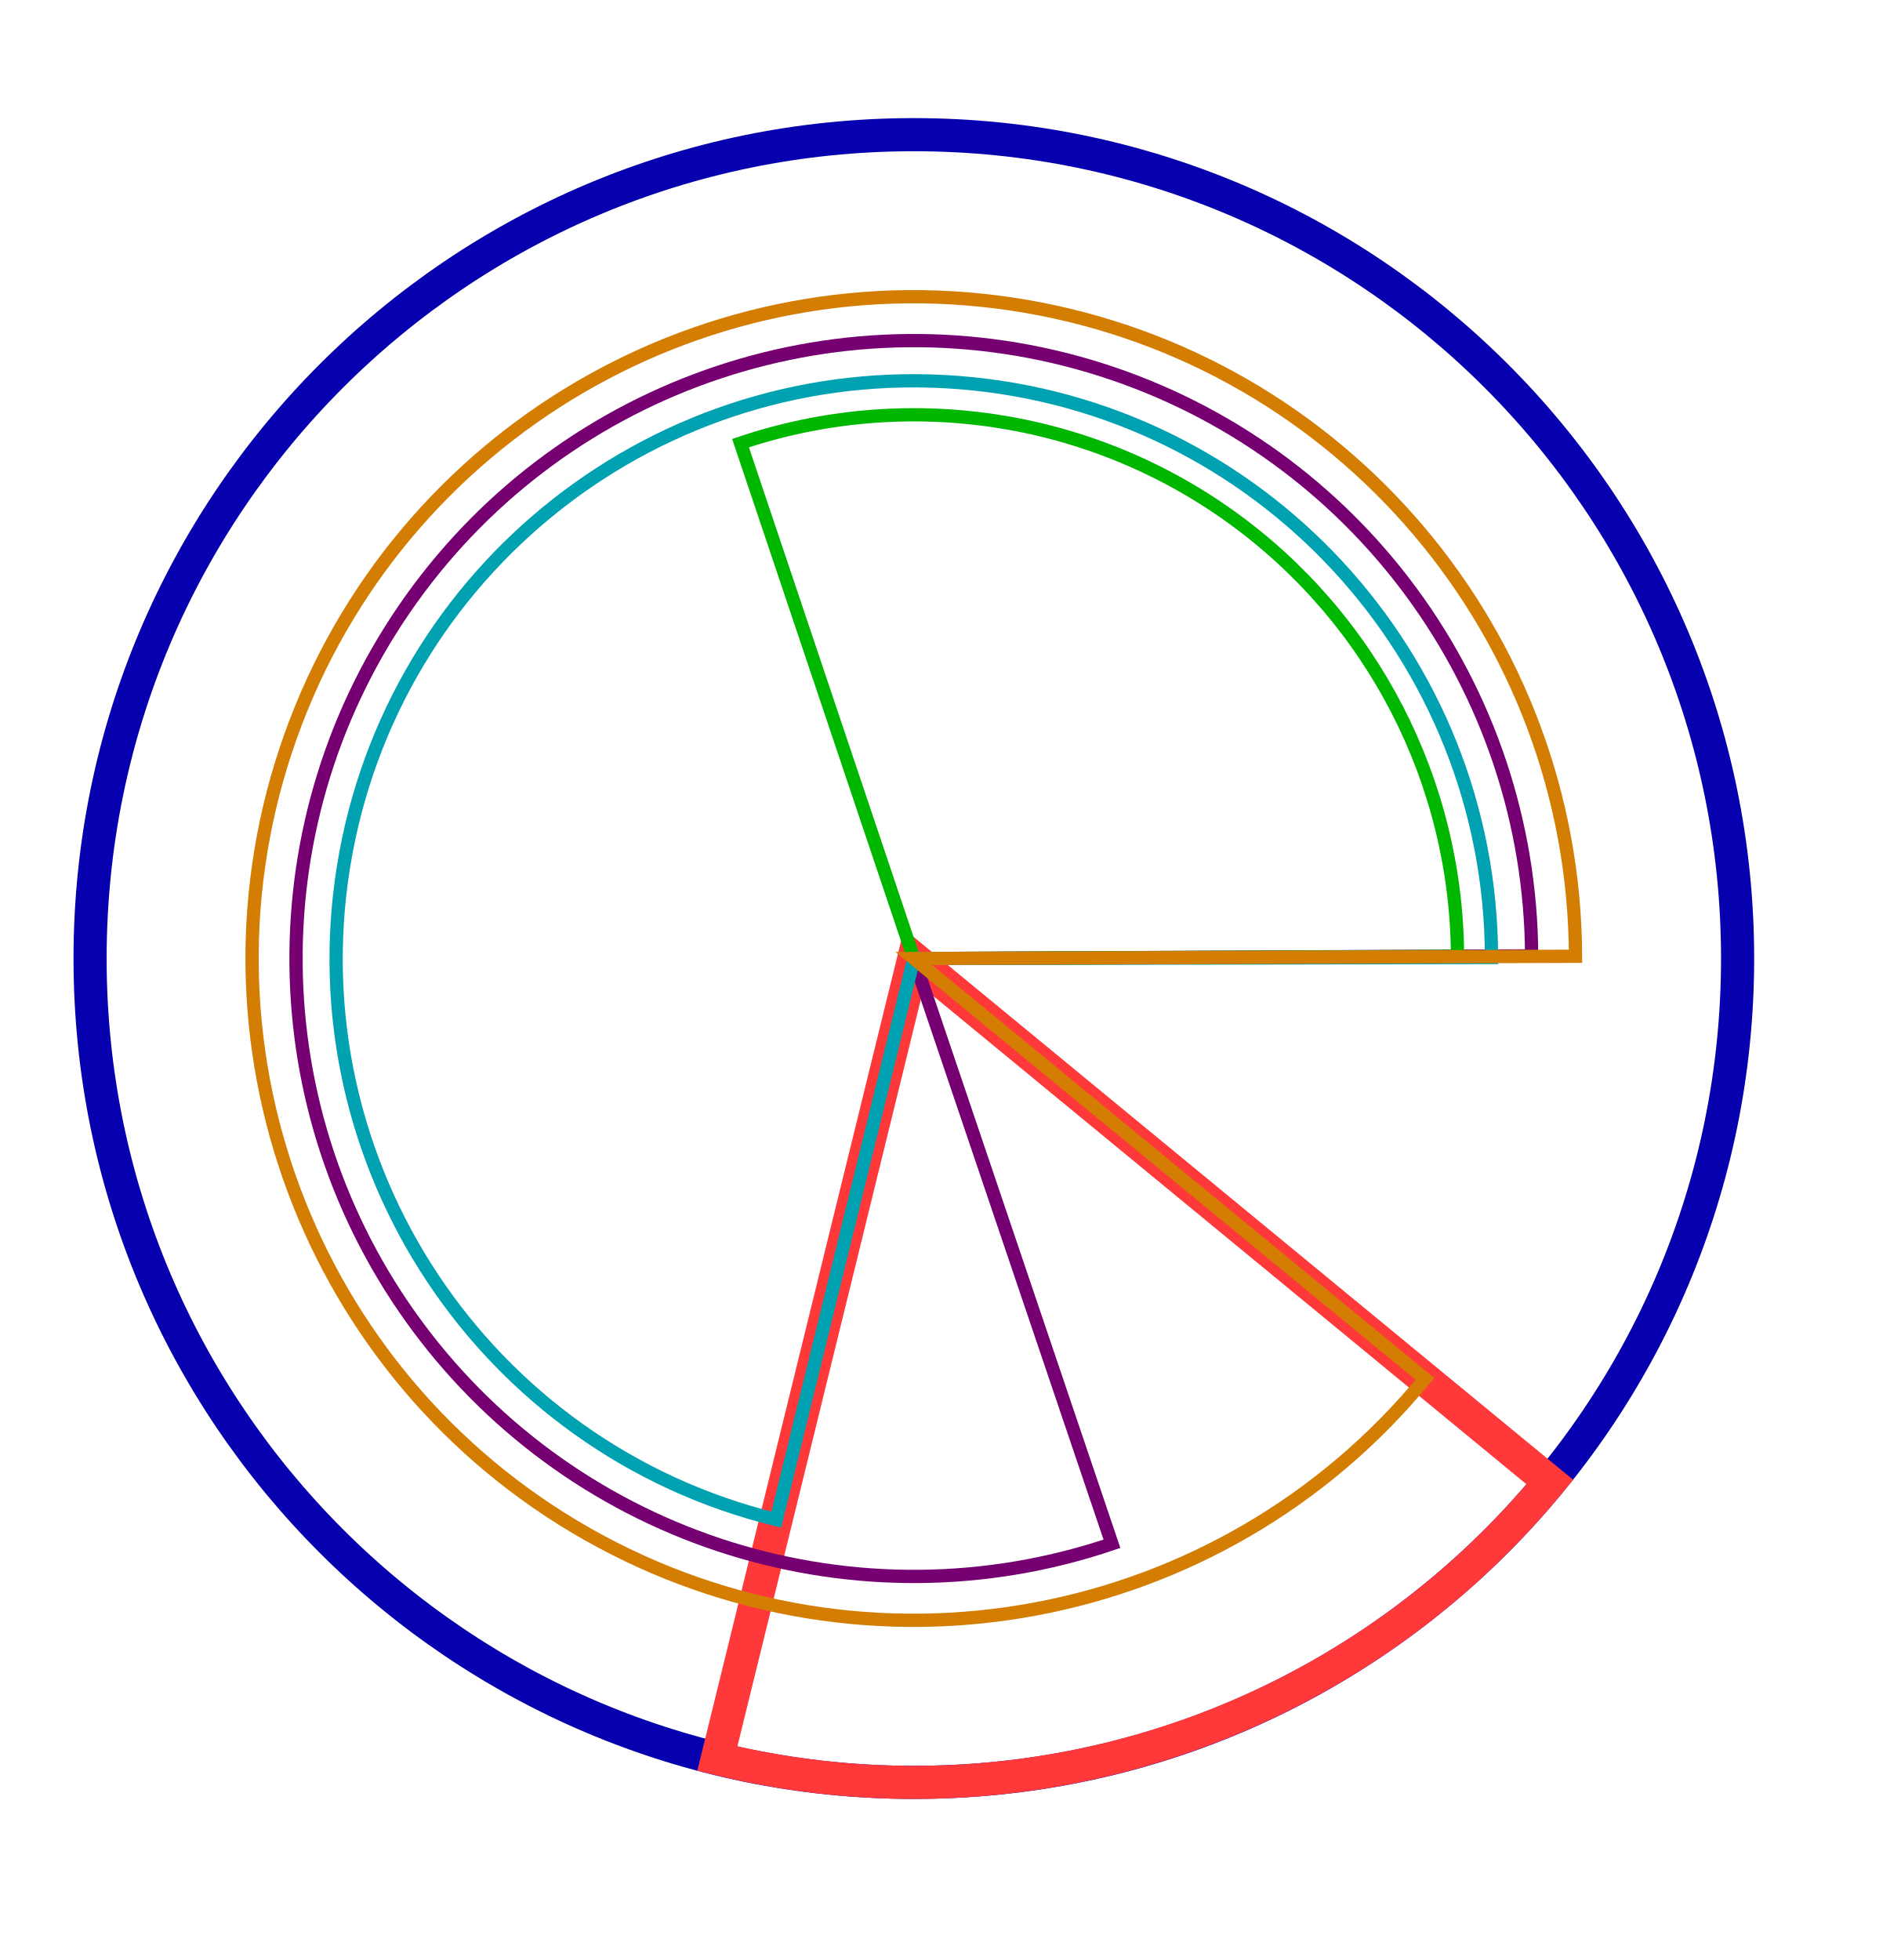
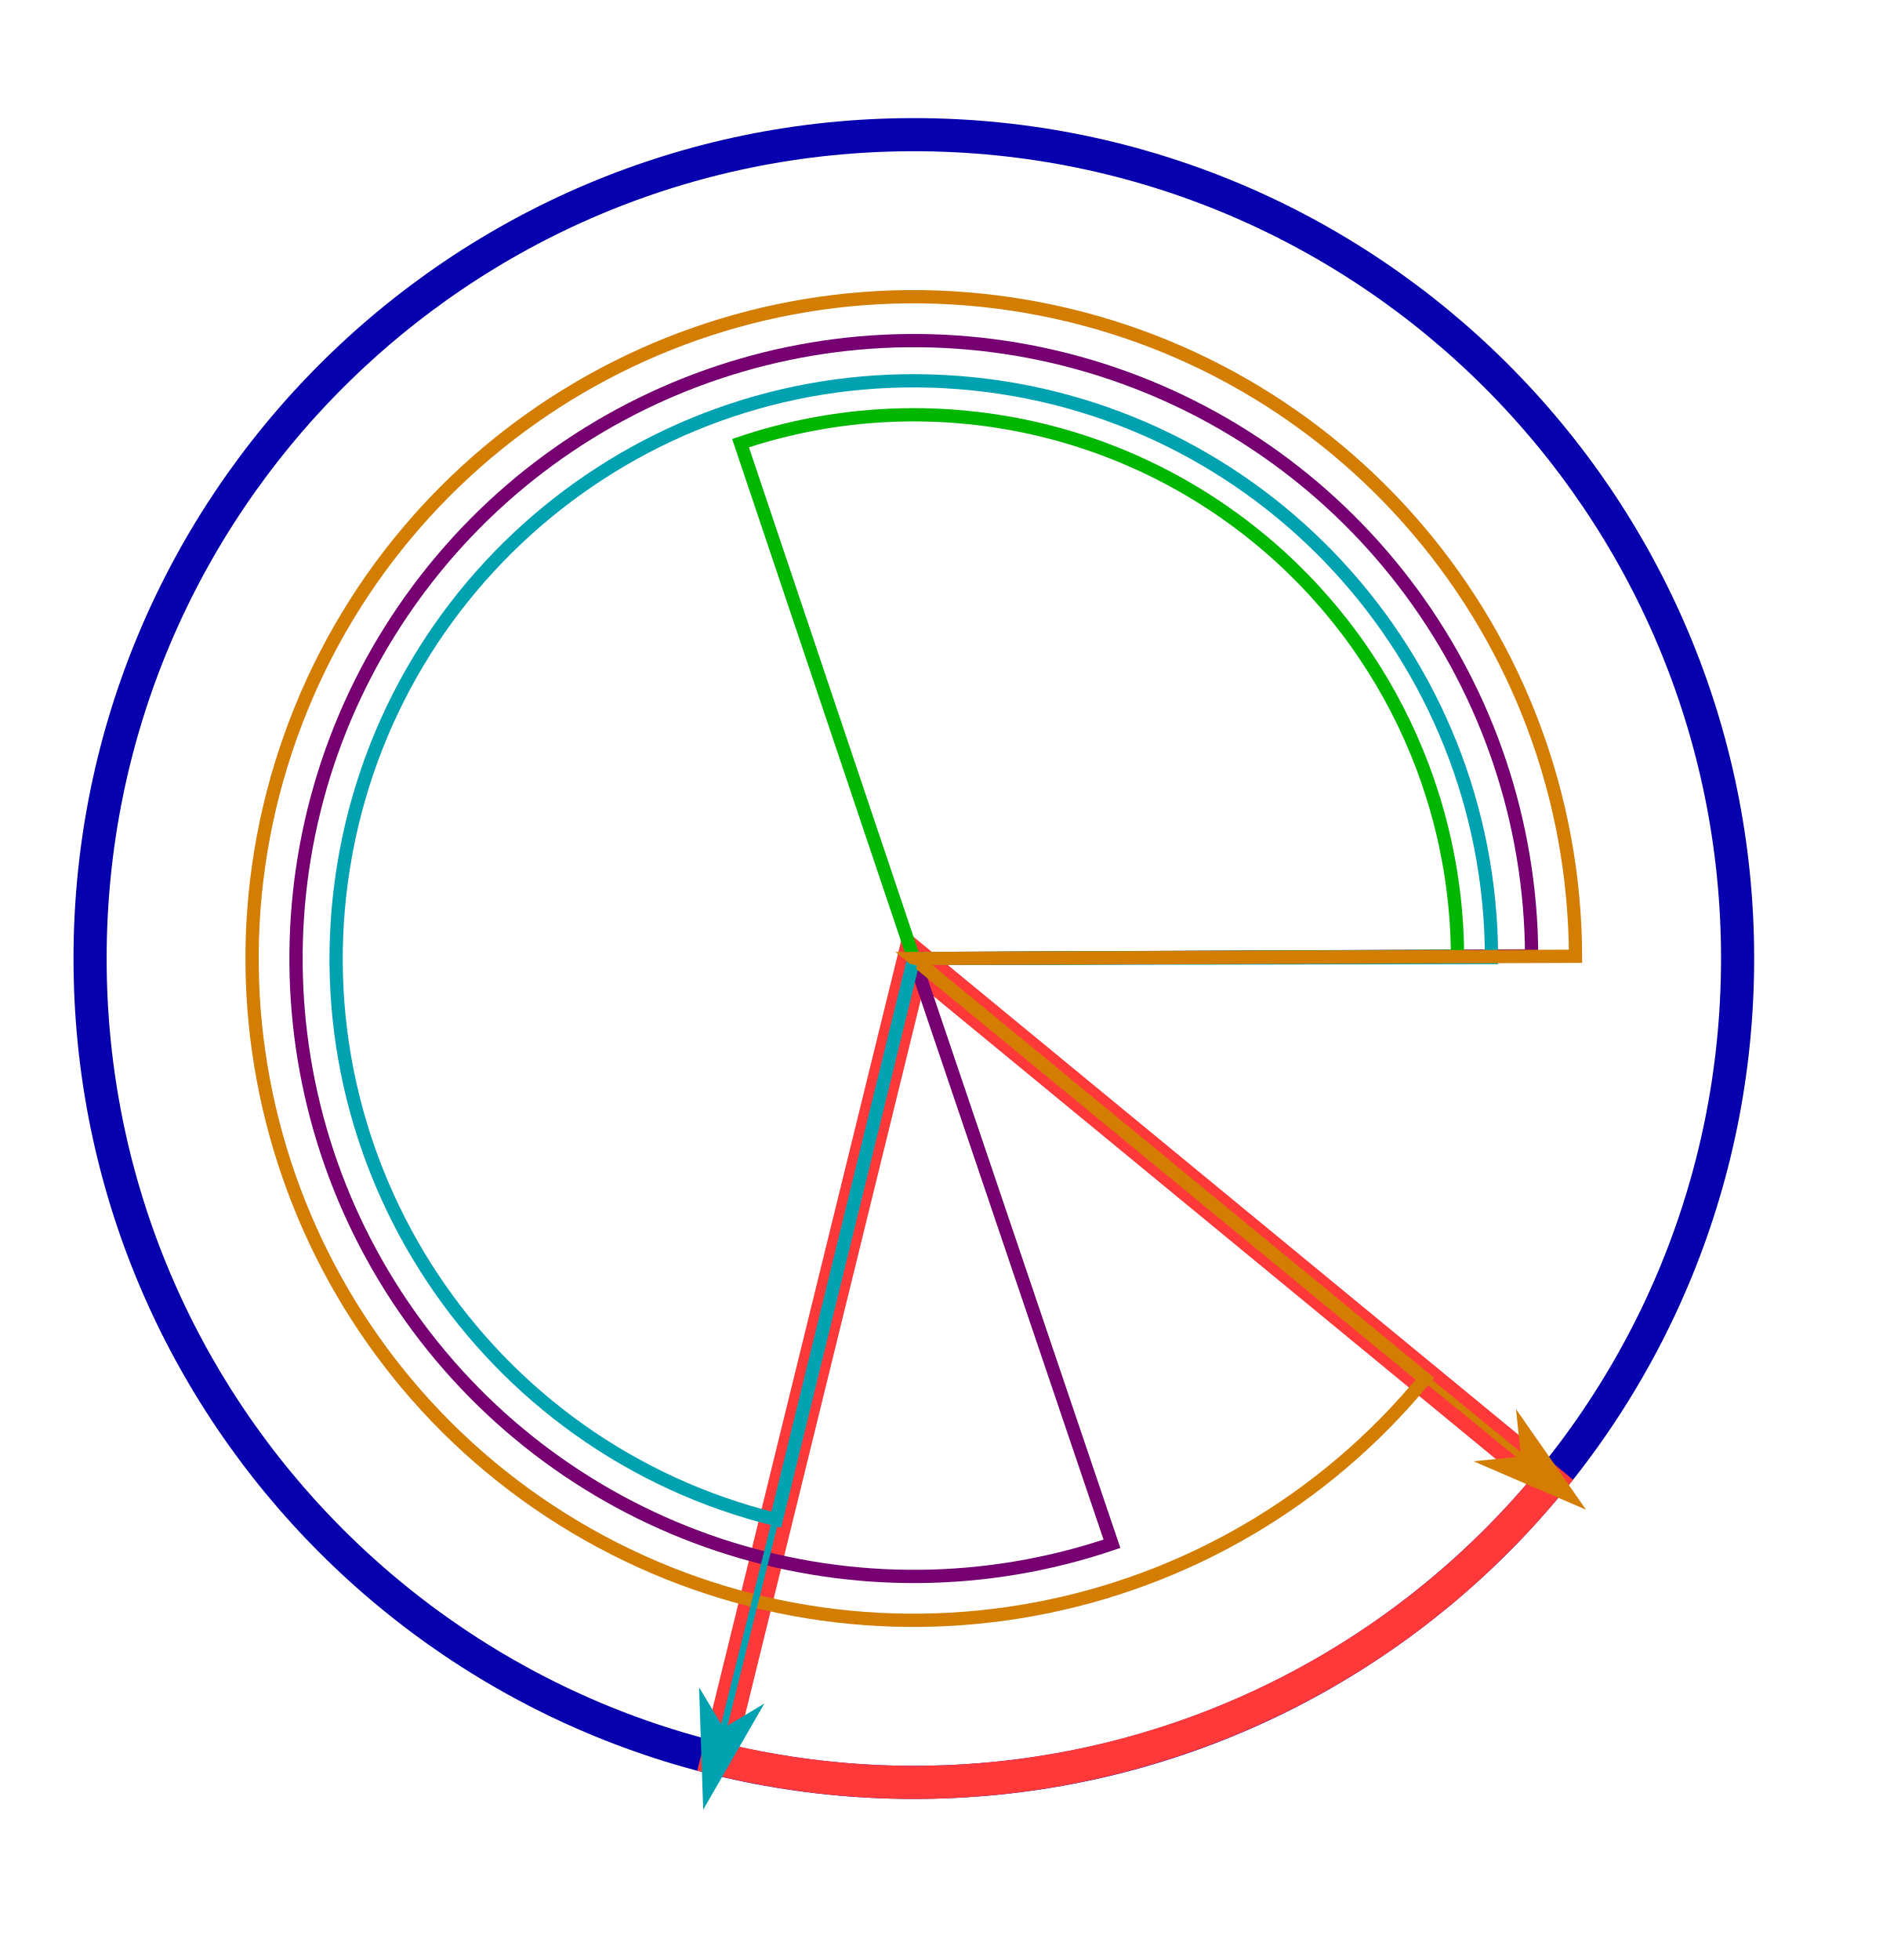
<svg xmlns="http://www.w3.org/2000/svg" width="161.944mm" height="166.981mm" viewBox="0 0 573.816 591.664" id="svg13979" version="1.1">
-   <defs id="defs13981" />
+   <defs id="defs13981">
+     <marker orient="auto" refY="0" refX="0" id="Arrow1Lend" style="overflow:visible">
+       <path id="path4293" d="M 0,0 5,-5 -12.5,0 5,5 0,0 Z" style="fill:#00a2b1;fill-opacity:1;fill-rule:evenodd;stroke:#00a2b1;stroke-width:1pt;stroke-opacity:1" transform="matrix(-0.8,0,0,-0.8,-10,0)" />
+     </marker>
+     <marker orient="auto" refY="0" refX="0" id="Arrow1Lend-6" style="overflow:visible">
+       <path id="path4293-0" d="M 0,0 5,-5 -12.5,0 5,5 0,0 Z" style="fill:#d37d03;fill-opacity:1;fill-rule:evenodd;stroke:#d37d03;stroke-width:1pt;stroke-opacity:1" transform="matrix(-0.8,0,0,-0.8,-10,0)" />
+     </marker>
+   </defs>
  <g id="layer1" transform="translate(-96.25516,-158.0137)">
    <circle style="fill:none;fill-opacity:1;stroke:#0700af;stroke-width:10;stroke-miterlimit:4;stroke-dasharray:none;stroke-dashoffset:0;stroke-opacity:1" id="path14529" cx="372.143" cy="447.362" r="248.695" />
-     <flowRoot xml:space="preserve" id="flowRoot14546" style="font-style:normal;font-weight:normal;font-size:40px;line-height:125%;font-family:sans-serif;letter-spacing:0px;word-spacing:0px;fill:#00a2b1;fill-opacity:1;stroke:none;stroke-width:1px;stroke-linecap:butt;stroke-linejoin:miter;stroke-opacity:1" transform="translate(-7.051539,620.5157)">
+     <flowRoot xml:space="preserve" id="flowRoot14546" style="font-style:normal;font-weight:normal;font-size:40px;line-height:125%;font-family:sans-serif;letter-spacing:0px;word-spacing:0px;fill:#00a2b1;fill-opacity:1;stroke:none;stroke-width:1px;stroke-linecap:butt;stroke-linejoin:miter;stroke-opacity:1" transform="translate(-7.844259,618.9303)">
      <flowRegion id="flowRegion14548">
        <rect id="rect14550" width="70" height="62.857" x="305.714" y="55.219" style="fill:#00a2b1;fill-opacity:1" />
      </flowRegion>
      <flowPara id="flowPara14552">x</flowPara>
    </flowRoot>
    <flowRoot transform="translate(255.1691,530.4497)" xml:space="preserve" id="flowRoot14546-3" style="font-style:normal;font-weight:normal;font-size:40px;line-height:125%;font-family:sans-serif;letter-spacing:0px;word-spacing:0px;fill:#d37d03;fill-opacity:1;stroke:none;stroke-width:1px;stroke-linecap:butt;stroke-linejoin:miter;stroke-opacity:1">
      <flowRegion id="flowRegion14548-9">
        <rect id="rect14550-4" width="70" height="62.857" x="305.714" y="55.219" style="fill:#d37d03;fill-opacity:1" />
      </flowRegion>
      <flowPara id="flowPara14552-8">x</flowPara>
    </flowRoot>
    <flowRoot transform="translate(206.7064,543.4453)" xml:space="preserve" id="flowRoot14546-1" style="font-style:normal;font-weight:normal;font-size:40px;line-height:125%;font-family:sans-serif;letter-spacing:0px;word-spacing:0px;fill:#000000;fill-opacity:1;stroke:none;stroke-width:1px;stroke-linecap:butt;stroke-linejoin:miter;stroke-opacity:1">
      <flowRegion id="flowRegion14548-2">
        <rect id="rect14550-9" width="70" height="62.857" x="305.714" y="55.219" />
      </flowRegion>
      <flowPara id="flowPara14552-3">x</flowPara>
    </flowRoot>
    <flowRoot transform="translate(184.7877,591.6403)" xml:space="preserve" id="flowRoot14546-9" style="font-style:normal;font-weight:normal;font-size:40px;line-height:125%;font-family:sans-serif;letter-spacing:0px;word-spacing:0px;fill:#000000;fill-opacity:1;stroke:none;stroke-width:1px;stroke-linecap:butt;stroke-linejoin:miter;stroke-opacity:1">
      <flowRegion id="flowRegion14548-0">
        <rect id="rect14550-8" width="70" height="62.857" x="305.714" y="55.219" />
      </flowRegion>
      <flowPara id="flowPara14552-85">x</flowPara>
    </flowRoot>
    <flowRoot transform="translate(131.0762,587.1044)" xml:space="preserve" id="flowRoot14546-0" style="font-style:normal;font-weight:normal;font-size:40px;line-height:125%;font-family:sans-serif;letter-spacing:0px;word-spacing:0px;fill:#000000;fill-opacity:1;stroke:none;stroke-width:1px;stroke-linecap:butt;stroke-linejoin:miter;stroke-opacity:1">
      <flowRegion id="flowRegion14548-96">
        <rect id="rect14550-3" width="70" height="62.857" x="305.714" y="55.219" />
      </flowRegion>
      <flowPara id="flowPara14552-856">x</flowPara>
    </flowRoot>
    <flowRoot xml:space="preserve" id="flowRoot14546-11" style="font-style:normal;font-weight:normal;font-size:40px;line-height:125%;font-family:sans-serif;letter-spacing:0px;word-spacing:0px;fill:#000000;fill-opacity:1;stroke:none;stroke-width:1px;stroke-linecap:butt;stroke-linejoin:miter;stroke-opacity:1" transform="translate(28.44468,591.668)">
      <flowRegion id="flowRegion14548-5">
        <rect id="rect14550-98" width="70" height="62.857" x="305.714" y="55.219" />
      </flowRegion>
      <flowPara id="flowPara14552-4">x</flowPara>
    </flowRoot>
    <flowRoot xml:space="preserve" id="flowRoot14546-8" style="font-style:normal;font-weight:normal;font-size:40px;line-height:125%;font-family:sans-serif;letter-spacing:0px;word-spacing:0px;fill:#000000;fill-opacity:1;stroke:none;stroke-width:1px;stroke-linecap:butt;stroke-linejoin:miter;stroke-opacity:1" transform="translate(82.94576,627.053)">
      <flowRegion id="flowRegion14548-1">
        <rect id="rect14550-0" width="70" height="62.857" x="305.714" y="55.219" />
      </flowRegion>
      <flowPara id="flowPara14552-30">x</flowPara>
    </flowRoot>
    <flowRoot xml:space="preserve" id="flowRoot14546-7" style="font-style:normal;font-weight:normal;font-size:40px;line-height:125%;font-family:sans-serif;letter-spacing:0px;word-spacing:0px;fill:#00b700;fill-opacity:1;stroke:none;stroke-width:1px;stroke-linecap:butt;stroke-linejoin:miter;stroke-opacity:1" transform="translate(-30.93745,112.8816)">
      <flowRegion id="flowRegion14548-6">
        <rect id="rect14550-31" width="80" height="78.571" x="305.714" y="55.219" style="fill:#00b700;fill-opacity:1" />
      </flowRegion>
      <flowPara id="flowPara14552-7" style="font-size:60px;fill:#00b700;fill-opacity:1">x</flowPara>
    </flowRoot>
    <path id="circle4225" style="fill:none;fill-opacity:1;stroke:#ff3839;stroke-width:10;stroke-miterlimit:4;stroke-dasharray:none;stroke-dashoffset:0;stroke-opacity:1" d="m 564.16,605.408 a 248.695,248.695 0 0 1 -251.335,83.471 l 59.318,-241.517 z" />
    <flowRoot xml:space="preserve" id="flowRoot14546-7-5" style="font-style:normal;font-weight:normal;font-size:40px;line-height:125%;font-family:sans-serif;letter-spacing:0px;word-spacing:0px;fill:#760071;fill-opacity:1;stroke:none;stroke-width:1px;stroke-linecap:butt;stroke-linejoin:miter;stroke-opacity:1" transform="translate(128.2274,584.5843)">
      <flowRegion id="flowRegion14548-6-9">
        <rect id="rect14550-31-6" width="80" height="78.571" x="305.714" y="55.219" style="fill:#760071;fill-opacity:1" />
      </flowRegion>
      <flowPara id="flowPara14552-7-2" style="font-size:60px;fill:#760071;fill-opacity:1">x</flowPara>
    </flowRoot>
    <path style="fill:none;fill-opacity:1;stroke:#760071;stroke-width:4;stroke-miterlimit:4;stroke-dasharray:none;stroke-dashoffset:0;stroke-opacity:1" id="path4253" d="M 431.954,624.033 A 186.521,186.521 0 0 1 222.379,558.542 186.521,186.521 0 0 1 220.341,338.983 186.521,186.521 0 0 1 428.663,269.611 186.521,186.521 0 0 1 558.662,446.559 l -186.519,0.803 z" />
    <path id="circle4255" style="fill:none;fill-opacity:1;stroke:#00b700;stroke-width:4;stroke-miterlimit:4;stroke-dasharray:none;stroke-dashoffset:0;stroke-opacity:1" d="m 319.825,291.785 a 164.138,164.138 0 0 1 147.852,22.106 164.138,164.138 0 0 1 68.603,132.825 l -164.137,0.646 z" />
    <flowRoot xml:space="preserve" id="flowRoot4257" style="font-style:normal;font-weight:normal;font-size:40px;line-height:125%;font-family:sans-serif;letter-spacing:0px;word-spacing:0px;fill:#000000;fill-opacity:1;stroke:none;stroke-width:1px;stroke-linecap:butt;stroke-linejoin:miter;stroke-opacity:1" transform="translate(117.7325,193.6675)">
      <flowRegion id="flowRegion4259">
        <rect id="rect4261" width="50.508" height="51.518" x="338.401" y="268.717" />
      </flowRegion>
      <flowPara id="flowPara4263" />
    </flowRoot>
    <flowRoot xml:space="preserve" id="flowRoot4265" style="font-style:normal;font-weight:normal;font-size:40px;line-height:125%;font-family:sans-serif;letter-spacing:0px;word-spacing:0px;fill:#00a2b1;fill-opacity:1;stroke:none;stroke-width:1px;stroke-linecap:butt;stroke-linejoin:miter;stroke-opacity:1" transform="translate(-92.26581,149.6015)">
      <flowRegion id="flowRegion4267">
        <rect id="rect4269" width="88.893" height="67.68" x="331.33" y="271.748" style="fill:#00a2b1;fill-opacity:1" />
      </flowRegion>
      <flowPara id="flowPara4271"> φ<flowSpan style="font-size:65%;baseline-shift:sub;fill:#00a2b1;fill-opacity:1" id="flowSpan4273">s</flowSpan> {\displaystyle \varphi } \varphi </flowPara>
    </flowRoot>
    <flowRoot xml:space="preserve" id="flowRoot4265-1" style="font-style:normal;font-weight:normal;font-size:40px;line-height:125%;font-family:sans-serif;letter-spacing:0px;word-spacing:0px;fill:#d37d03;fill-opacity:1;stroke:none;stroke-width:1px;stroke-linecap:butt;stroke-linejoin:miter;stroke-opacity:1" transform="translate(100.361,271.9946)">
      <flowRegion id="flowRegion4267-2">
        <rect id="rect4269-7" width="88.893" height="67.68" x="331.33" y="271.748" style="fill:#d37d03;fill-opacity:1" />
      </flowRegion>
      <flowPara id="flowPara4271-0"> φ<flowSpan style="font-size:65%;baseline-shift:sub;fill:#d37d03;fill-opacity:1" id="flowSpan4273-9">e</flowSpan> {\displaystyle \varphi } \varphi </flowPara>
    </flowRoot>
    <path id="path4326" style="fill:none;fill-opacity:1;stroke:#00a2b1;stroke-width:4;stroke-miterlimit:4;stroke-dasharray:none;stroke-dashoffset:0;stroke-opacity:1" d="M 330.62,616.744 A 174.397,174.397 0 0 1 199.965,419.63 174.397,174.397 0 0 1 385.904,273.509 174.397,174.397 0 0 1 546.54,447.063 l -174.397,0.299 z" />
    <flowRoot xml:space="preserve" id="flowRoot4265-6" style="font-style:normal;font-weight:normal;font-size:40px;line-height:125%;font-family:sans-serif;letter-spacing:0px;word-spacing:0px;fill:#760071;fill-opacity:1;stroke:none;stroke-width:1px;stroke-linecap:butt;stroke-linejoin:miter;stroke-opacity:1" transform="translate(7.381416,294.7436)">
      <flowRegion id="flowRegion4267-0">
        <rect id="rect4269-6" width="88.893" height="67.68" x="331.33" y="271.748" style="fill:#760071;fill-opacity:1" />
      </flowRegion>
      <flowPara id="flowPara4271-2"> φ<flowSpan style="font-size:65%;baseline-shift:sub;fill:#760071;fill-opacity:1" id="flowSpan4273-6">b1</flowSpan> {\displaystyle \varphi } \varphi </flowPara>
    </flowRoot>
    <path id="path4364" style="fill:none;fill-opacity:1;stroke:#d37d03;stroke-width:4;stroke-miterlimit:4;stroke-dasharray:none;stroke-dashoffset:0;stroke-opacity:1" d="M 526.438,574.243 A 199.764,199.764 0 0 1 273.699,621.185 199.764,199.764 0 0 1 183.975,380.291 199.764,199.764 0 0 1 405.841,250.461 199.764,199.764 0 0 1 571.906,446.682 l -199.763,0.68 z" />
    <flowRoot xml:space="preserve" id="flowRoot4265-6-1" style="font-style:normal;font-weight:normal;font-size:40px;line-height:125%;font-family:sans-serif;letter-spacing:0px;word-spacing:0px;fill:#00b700;fill-opacity:0.835;stroke:none;stroke-width:1px;stroke-linecap:butt;stroke-linejoin:miter;stroke-opacity:1" transform="translate(56.29268,68.81842)">
      <flowRegion id="flowRegion4267-0-8">
        <rect id="rect4269-6-7" width="88.893" height="67.68" x="331.33" y="271.748" style="fill:#00b700;fill-opacity:0.835" />
      </flowRegion>
      <flowPara id="flowPara4271-2-9"> φ<flowSpan style="font-size:65%;baseline-shift:sub;fill:#00b700;fill-opacity:0.835" id="flowSpan4273-6-2">b2</flowSpan> {\displaystyle \varphi } \varphi </flowPara>
    </flowRoot>
    <flowRoot xml:space="preserve" id="flowRoot4393" style="font-style:normal;font-weight:normal;font-size:40px;line-height:125%;font-family:sans-serif;letter-spacing:0px;word-spacing:0px;fill:#00b700;fill-opacity:1;stroke:none;stroke-width:1px;stroke-linecap:butt;stroke-linejoin:miter;stroke-opacity:1" transform="translate(126.4524,176.2277)">
      <flowRegion id="flowRegion4395">
        <rect id="rect4397" width="164.886" height="134.762" x="129.213" y="-35.682" style="fill:#00b700;fill-opacity:1" />
      </flowRegion>
      <flowPara id="flowPara4399">p<flowSpan style="font-size:65%;baseline-shift:sub;fill:#00b700;fill-opacity:1" id="flowSpan4403">b2</flowSpan>
      </flowPara>
    </flowRoot>
    <flowRoot xml:space="preserve" id="flowRoot4393-0" style="font-style:normal;font-weight:normal;font-size:40px;line-height:125%;font-family:sans-serif;letter-spacing:0px;word-spacing:0px;fill:#760071;fill-opacity:1;stroke:none;stroke-width:1px;stroke-linecap:butt;stroke-linejoin:miter;stroke-opacity:1" transform="translate(309.4783,723.8036)">
      <flowRegion id="flowRegion4395-2">
        <rect id="rect4397-3" width="164.886" height="134.762" x="129.213" y="-35.682" style="fill:#760071;fill-opacity:1" />
      </flowRegion>
      <flowPara id="flowPara4399-7">p<flowSpan style="font-size:65%;baseline-shift:sub;fill:#760071;fill-opacity:1" id="flowSpan4403-5">b1</flowSpan>
      </flowPara>
    </flowRoot>
    <flowRoot xml:space="preserve" id="flowRoot4432" style="font-style:normal;font-weight:normal;font-size:40px;line-height:125%;font-family:sans-serif;letter-spacing:0px;word-spacing:0px;fill:#000000;fill-opacity:1;stroke:none;stroke-width:1px;stroke-linecap:butt;stroke-linejoin:miter;stroke-opacity:1" transform="translate(-81.24015,178.6059)">
      <flowRegion id="flowRegion4434">
        <rect id="rect4436" width="102.261" height="74.516" x="448.679" y="457.389" />
      </flowRegion>
      <flowPara id="flowPara4438">p<flowSpan style="font-size:65%;baseline-shift:sub" id="flowSpan4440">fit</flowSpan>
      </flowPara>
    </flowRoot>
    <flowRoot xml:space="preserve" id="flowRoot4393-0-9" style="font-style:normal;font-weight:normal;font-size:40px;line-height:125%;font-family:sans-serif;letter-spacing:0px;word-spacing:0px;fill:#00a2b1;fill-opacity:1;stroke:none;stroke-width:1px;stroke-linecap:butt;stroke-linejoin:miter;stroke-opacity:1" transform="translate(149.7301,737.1212)">
      <flowRegion id="flowRegion4395-2-2">
        <rect id="rect4397-3-2" width="164.886" height="134.762" x="129.213" y="-35.682" style="fill:#00a2b1;fill-opacity:1" />
      </flowRegion>
      <flowPara id="flowPara4399-7-8">p<flowSpan style="font-size:65%;baseline-shift:sub;fill:#00a2b1;fill-opacity:1" id="flowSpan4469">s</flowSpan>
      </flowPara>
    </flowRoot>
    <flowRoot xml:space="preserve" id="flowRoot4393-0-9-7" style="font-style:normal;font-weight:normal;font-size:40px;line-height:125%;font-family:sans-serif;letter-spacing:0px;word-spacing:0px;fill:#d37d03;fill-opacity:1;stroke:none;stroke-width:1px;stroke-linecap:butt;stroke-linejoin:miter;stroke-opacity:1" transform="translate(454.5997,630.8967)">
      <flowRegion id="flowRegion4395-2-2-3">
        <rect id="rect4397-3-2-6" width="164.886" height="134.762" x="129.213" y="-35.682" style="fill:#d37d03;fill-opacity:1" />
      </flowRegion>
      <flowPara id="flowPara4399-7-8-1">p<flowSpan style="font-size:65%;baseline-shift:sub;fill:#d37d03;fill-opacity:1" id="flowSpan4511">e</flowSpan>
      </flowPara>
    </flowRoot>
    <flowRoot xml:space="preserve" id="flowRoot4513" style="font-style:normal;font-weight:normal;font-size:40px;line-height:125%;font-family:sans-serif;letter-spacing:0px;word-spacing:0px;fill:#ff3839;fill-opacity:1;stroke:none;stroke-width:1px;stroke-linecap:butt;stroke-linejoin:miter;stroke-opacity:1" transform="translate(199.3827,392.6402)">
      <flowRegion id="flowRegion4515">
        <rect id="rect4517" width="233.06" height="103.846" x="322.637" y="260.002" style="fill:#ff3839;fill-opacity:1" />
      </flowRegion>
      <flowPara id="flowPara4519" style="font-size:22.5px;fill:#ff3839;fill-opacity:1">mathmatisch </flowPara>
      <flowPara style="font-size:22.5px;fill:#ff3839;fill-opacity:1" id="flowPara4521">positiver </flowPara>
      <flowPara style="font-size:22.5px;fill:#ff3839;fill-opacity:1" id="flowPara4523">Drehsinn</flowPara>
    </flowRoot>
    <flowRoot transform="translate(-228.425,-78.38491)" xml:space="preserve" id="flowRoot4513-9" style="font-style:normal;font-weight:normal;font-size:40px;line-height:125%;font-family:sans-serif;letter-spacing:0px;word-spacing:0px;fill:#0700af;fill-opacity:1;stroke:none;stroke-width:1px;stroke-linecap:butt;stroke-linejoin:miter;stroke-opacity:1">
      <flowRegion id="flowRegion4515-3">
        <rect id="rect4517-1" width="233.06" height="103.846" x="322.637" y="260.002" style="fill:#0700af;fill-opacity:1" />
      </flowRegion>
      <flowPara id="flowPara4519-9" style="font-size:22.5px;fill:#0700af;fill-opacity:1">mathmatisch </flowPara>
      <flowPara style="font-size:22.5px;fill:#0700af;fill-opacity:1" id="flowPara4521-4">negativer </flowPara>
      <flowPara style="font-size:22.5px;fill:#0700af;fill-opacity:1" id="flowPara4523-7">Drehsinn</flowPara>
    </flowRoot>
+     <flowRoot xml:space="preserve" id="flowRoot14546-36" style="font-style:normal;font-weight:normal;font-size:40px;line-height:125%;font-family:sans-serif;letter-spacing:0px;word-spacing:0px;fill:#b7bb00;fill-opacity:1;stroke:#000000;stroke-width:1px;stroke-linecap:butt;stroke-linejoin:miter;stroke-opacity:1" transform="translate(54.64899,364.2929)">
+       <flowRegion id="flowRegion14548-7">
+         <rect id="rect14550-5" width="70" height="62.857" x="305.714" y="55.219" style="fill:#b7bb00;fill-opacity:1;stroke:#000000;stroke-opacity:1" />
+       </flowRegion>
+       <flowPara id="flowPara14552-35">x</flowPara>
+     </flowRoot>
+     <flowRoot xml:space="preserve" id="flowRoot14546-36-6" style="font-style:normal;font-weight:normal;font-size:40px;line-height:125%;font-family:sans-serif;letter-spacing:0px;word-spacing:0px;fill:#b7bb00;fill-opacity:1;stroke:none;stroke-width:1px;stroke-linecap:butt;stroke-linejoin:miter;stroke-opacity:1" transform="translate(24.52563,372.2201)">
+       <flowRegion id="flowRegion14548-7-2">
+         <rect id="rect14550-5-9" width="70" height="62.857" x="305.714" y="55.219" style="fill:#b7bb00;fill-opacity:1;stroke:none;stroke-opacity:1" />
+       </flowRegion>
+       <flowPara id="flowPara14552-35-1" style="font-size:30px;stroke:none;stroke-opacity:1">m</flowPara>
+     </flowRoot>
+     <path style="fill:#00a2b1;fill-opacity:1;fill-rule:evenodd;stroke:#00a2b1;stroke-width:2;stroke-linecap:butt;stroke-linejoin:miter;stroke-miterlimit:4;stroke-dasharray:none;stroke-opacity:1;marker-end:url(#Arrow1Lend)" d="M 372.122,449.237 309.497,700.529" id="path4284" />
+     <flowRoot xml:space="preserve" id="flowRoot4393-0-9-2" style="font-style:normal;font-weight:normal;font-size:40px;line-height:125%;font-family:sans-serif;letter-spacing:0px;word-spacing:0px;fill:#00a2b1;fill-opacity:1;stroke:none;stroke-width:1px;stroke-linecap:butt;stroke-linejoin:miter;stroke-opacity:1" transform="translate(142.1942,656.5874)">
+       <flowRegion id="flowRegion4395-2-2-7">
+         <rect id="rect4397-3-2-0" width="164.886" height="134.762" x="129.213" y="-35.682" style="fill:#00a2b1;fill-opacity:1" />
+       </flowRegion>
+       <flowPara id="flowPara4399-7-8-9">o<flowSpan style="font-size:65%;baseline-shift:sub;fill:#00a2b1;fill-opacity:1" id="flowSpan4469-3">s</flowSpan>
+       </flowPara>
+     </flowRoot>
+     <path style="fill:#d37d03;fill-opacity:1;fill-rule:evenodd;stroke:#d37d03;stroke-width:2;stroke-linecap:butt;stroke-linejoin:miter;stroke-miterlimit:4;stroke-dasharray:none;stroke-opacity:1;marker-end:url(#Arrow1Lend-6)" d="M 373.887,449.574 572.067,611.288" id="path4284-6" />
+     <flowRoot xml:space="preserve" id="flowRoot4393-0-9-7-2" style="font-style:normal;font-weight:normal;font-size:40px;line-height:125%;font-family:sans-serif;letter-spacing:0px;word-spacing:0px;fill:#d37d03;fill-opacity:1;stroke:none;stroke-width:1px;stroke-linecap:butt;stroke-linejoin:miter;stroke-opacity:1" transform="translate(343.9624,509.9342)">
+       <flowRegion id="flowRegion4395-2-2-3-6">
+         <rect id="rect4397-3-2-6-1" width="164.886" height="134.762" x="129.213" y="-35.682" style="fill:#d37d03;fill-opacity:1" />
+       </flowRegion>
+       <flowPara id="flowPara4399-7-8-1-8">o<flowSpan style="font-size:65%;baseline-shift:sub;fill:#d37d03;fill-opacity:1" id="flowSpan4511-7">e</flowSpan>
+       </flowPara>
+     </flowRoot>
  </g>
</svg>
